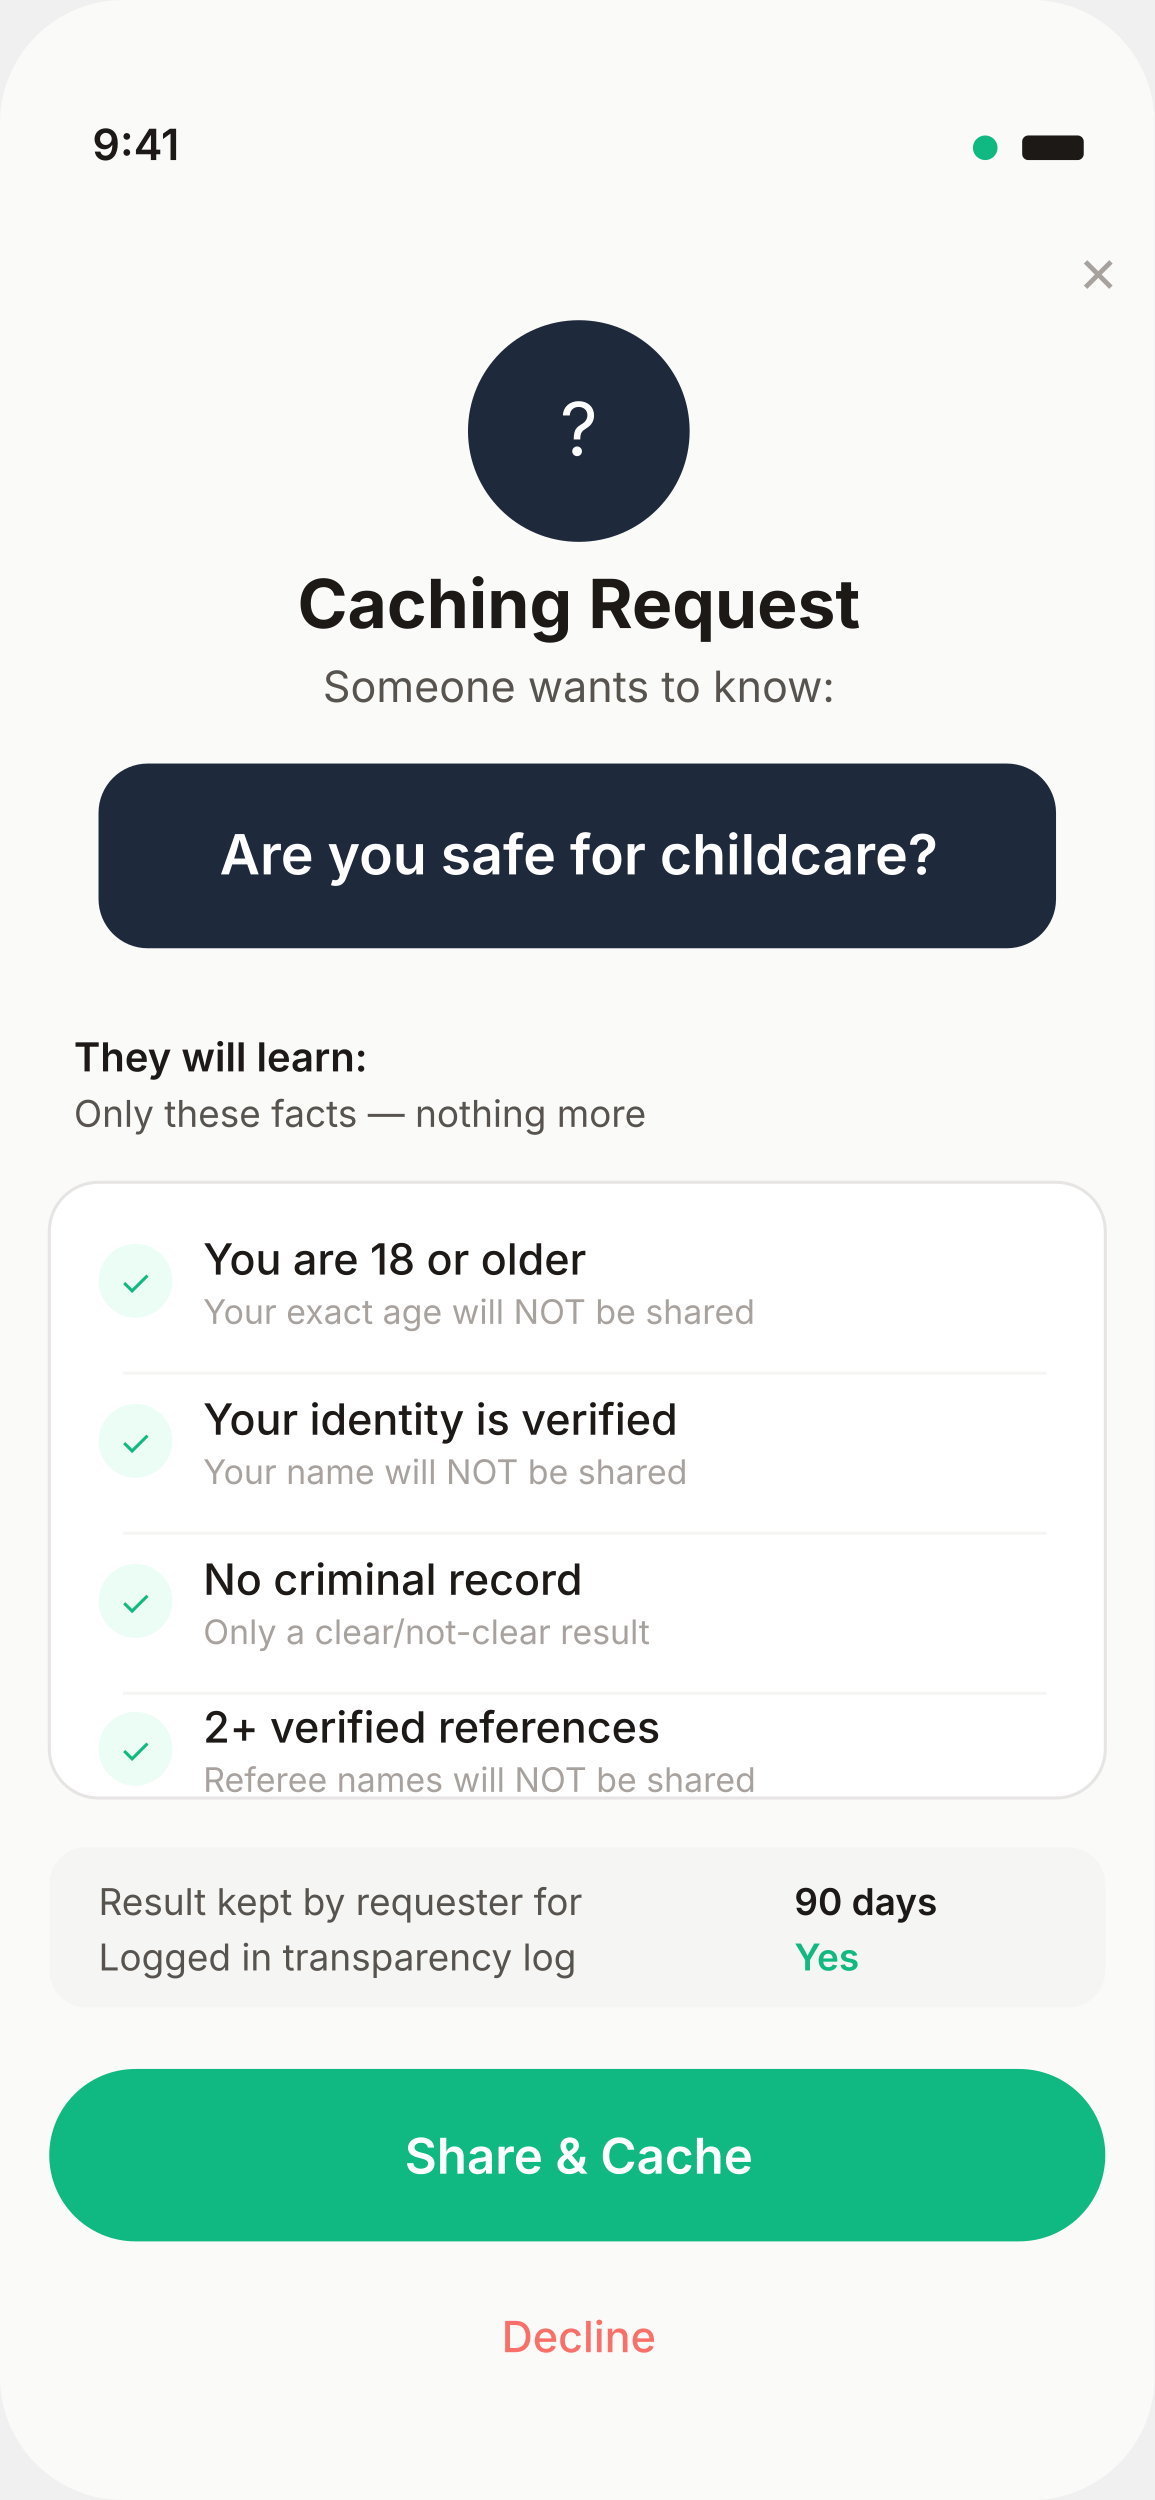
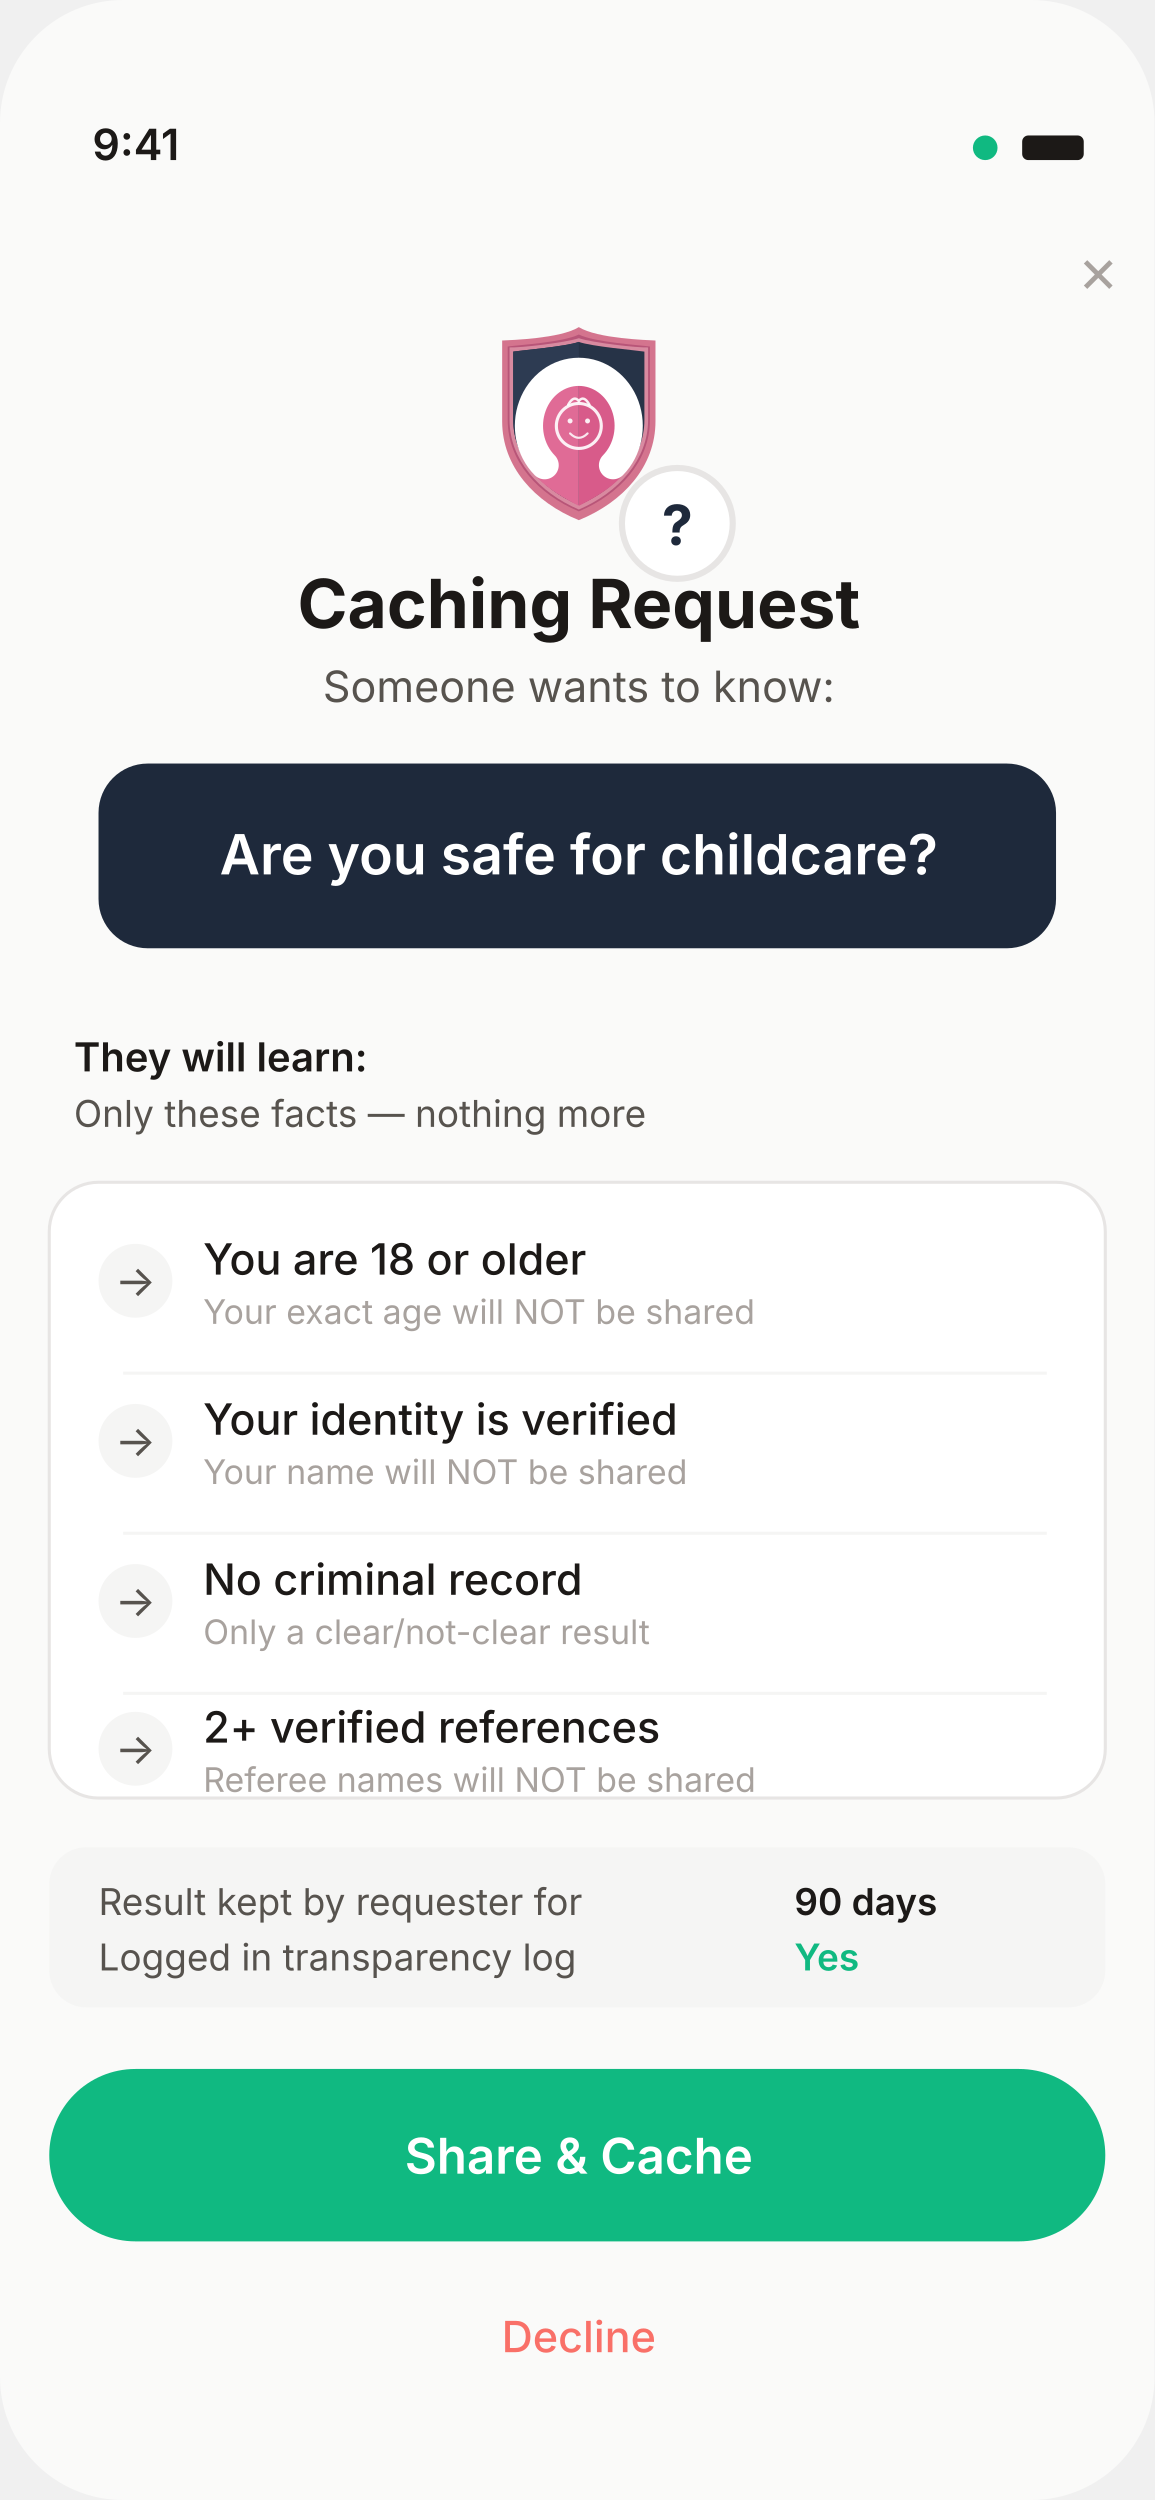
<svg xmlns="http://www.w3.org/2000/svg" viewBox="0 0 375 812" width="375" height="812">
+   <defs>
+     <symbol id="childcare-shield" viewBox="0 0 400 520">
+       <path d="M 200 35 C 240 60, 348 63, 366 64 V 239 C 366 337, 296 414, 200 453 C 104 414, 34 337, 34 239 V 64 C 52 63, 160 60, 200 35 Z" fill="#D4748E" />
+       <path d="M 200 51 C 234 68, 334 74, 354 77 V 236 C 354 326, 288 397, 200 434 C 112 397, 46 326, 46 236 V 77 C 66 74, 166 68, 200 51 Z" fill="#B85578" />
+       <path d="M 200 59 C 230 69, 328 80, 350 79 V 236 C 350 322, 286 393, 200 430 C 114 393, 50 322, 50 236 V 79 C 72 80, 170 69, 200 59 Z" fill="#D88AA0" />
+       <path d="M 200 67 C 228 77, 322 85, 342 88 V 236 C 342 318, 280 386, 200 420 C 120 386, 58 318, 58 236 V 88 C 78 85, 172 77, 200 67 Z" fill="#263347" />
+       <path d="M 200 67 C 172 77, 78 85, 58 88 V 236 C 58 318, 120 386, 200 420 Z" fill="#2D3B52" />
+       <path d="M 200 142 C 280 142, 330 165, 326 278 C 324 347, 268 388, 200 422 Z" fill="#D85B8A" />
+       <path d="M 200 142 C 120 142, 70 165, 74 278 C 76 347, 132 388, 200 422 Z" fill="#E06B96" />
+       <path d="M 274 334 A 108 117 0 1 0 126 334" fill="none" stroke="#fff" stroke-width="61" stroke-linecap="round" />
+       <g transform="matrix(1.3514, 0, 0, 1.3514, -70.28, -51.0)">
+         <circle cx="200" cy="222" r="36" fill="none" stroke="#fff" stroke-width="5" opacity="0.9" />
+         <circle cx="186" cy="214" r="4" fill="#fff" opacity="0.9" />
+         <circle cx="214" cy="214" r="4" fill="#fff" opacity="0.9" />
+         <path d="M 186,234 Q 200,248 214,234" fill="none" stroke="#fff" stroke-width="3.5" stroke-linecap="round" opacity="0.85" />
+         <path d="M 183,188 Q 192,172 200,182 Q 208,172 217,188" fill="none" stroke="#fff" stroke-width="4" stroke-linecap="round" opacity="0.9" />
+       </g>
+     </symbol>
+   </defs>
  <rect width="375" height="812" rx="40" fill="#FAFAF9" />
  <text x="30" y="52" font-family="Inter, sans-serif" font-size="14" font-weight="600" fill="#1C1917">9:41</text>
  <circle cx="320" cy="48" r="4" fill="#10B981" />
  <rect x="332" y="44" width="20" height="8" rx="2" fill="#1C1917" />
  <text x="350" y="95" font-family="Inter, sans-serif" font-size="16" fill="#A8A29E">✕</text>
-   <circle cx="188" cy="140" r="36" fill="#1E293B" />
-   <text x="188" y="148" text-anchor="middle" font-family="Inter, sans-serif" font-size="24" fill="#FFFFFF">?</text>
+   <use href="#childcare-shield" x="158" y="101" width="60" height="78" />
+   <circle cx="220" cy="170" r="18" fill="#FFFFFF" stroke="#E7E5E4" stroke-width="2" />
+   <text x="220" y="177" text-anchor="middle" font-family="Inter, sans-serif" font-size="18" font-weight="700" fill="#1E293B">?</text>
  <text x="188" y="204" text-anchor="middle" font-family="Inter, sans-serif" font-size="22" font-weight="700" fill="#1C1917">Caching Request</text>
  <text x="188" y="228" text-anchor="middle" font-family="Inter, sans-serif" font-size="14" fill="#57534E">Someone wants to know:</text>
  <rect x="32" y="248" width="311" height="60" rx="16" fill="#1E293B" />
  <text x="188" y="284" text-anchor="middle" font-family="Inter, sans-serif" font-size="18" font-weight="600" fill="#FFFFFF">Are you safe for childcare?</text>
  <text x="24" y="348" font-family="Inter, sans-serif" font-size="13" font-weight="600" fill="#1C1917">They will learn:</text>
  <text x="24" y="366" font-family="Inter, sans-serif" font-size="12" fill="#57534E">Only these facts — nothing more</text>
  <rect x="16" y="384" width="343" height="200" rx="16" fill="#FFFFFF" stroke="#E7E5E4" stroke-width="1" />
-   <circle cx="44" cy="416" r="12" fill="#ECFDF5" />
-   <text x="44" y="421" text-anchor="middle" font-family="Inter, sans-serif" font-size="12" fill="#10B981">✓</text>
+   <circle cx="44" cy="416" r="12" fill="#F5F5F4" />
+   <text x="44" y="421" text-anchor="middle" font-family="Inter, sans-serif" font-size="14" fill="#57534E">→</text>
  <text x="66" y="414" font-family="Inter, sans-serif" font-size="14" font-weight="500" fill="#1C1917">You are 18 or older</text>
  <text x="66" y="430" font-family="Inter, sans-serif" font-size="11" fill="#A8A29E">Your exact age will NOT be shared</text>
  <line x1="40" y1="446" x2="340" y2="446" stroke="#F5F5F4" stroke-width="1" />
-   <circle cx="44" cy="468" r="12" fill="#ECFDF5" />
-   <text x="44" y="473" text-anchor="middle" font-family="Inter, sans-serif" font-size="12" fill="#10B981">✓</text>
+   <circle cx="44" cy="468" r="12" fill="#F5F5F4" />
+   <text x="44" y="473" text-anchor="middle" font-family="Inter, sans-serif" font-size="14" fill="#57534E">→</text>
  <text x="66" y="466" font-family="Inter, sans-serif" font-size="14" font-weight="500" fill="#1C1917">Your identity is verified</text>
  <text x="66" y="482" font-family="Inter, sans-serif" font-size="11" fill="#A8A29E">Your name will NOT be shared</text>
  <line x1="40" y1="498" x2="340" y2="498" stroke="#F5F5F4" stroke-width="1" />
-   <circle cx="44" cy="520" r="12" fill="#ECFDF5" />
-   <text x="44" y="525" text-anchor="middle" font-family="Inter, sans-serif" font-size="12" fill="#10B981">✓</text>
+   <circle cx="44" cy="520" r="12" fill="#F5F5F4" />
+   <text x="44" y="525" text-anchor="middle" font-family="Inter, sans-serif" font-size="14" fill="#57534E">→</text>
  <text x="66" y="518" font-family="Inter, sans-serif" font-size="14" font-weight="500" fill="#1C1917">No criminal record</text>
  <text x="66" y="534" font-family="Inter, sans-serif" font-size="11" fill="#A8A29E">Only a clear/not-clear result</text>
  <line x1="40" y1="550" x2="340" y2="550" stroke="#F5F5F4" stroke-width="1" />
-   <circle cx="44" cy="568" r="12" fill="#ECFDF5" />
-   <text x="44" y="573" text-anchor="middle" font-family="Inter, sans-serif" font-size="12" fill="#10B981">✓</text>
+   <circle cx="44" cy="568" r="12" fill="#F5F5F4" />
+   <text x="44" y="573" text-anchor="middle" font-family="Inter, sans-serif" font-size="14" fill="#57534E">→</text>
  <text x="66" y="566" font-family="Inter, sans-serif" font-size="14" font-weight="500" fill="#1C1917">2+ verified references</text>
  <text x="66" y="582" font-family="Inter, sans-serif" font-size="11" fill="#A8A29E">Referee names will NOT be shared</text>
  <rect x="16" y="600" width="343" height="52" rx="12" fill="#F5F5F4" />
  <text x="32" y="622" font-family="Inter, sans-serif" font-size="12" fill="#57534E">Result kept by requester for</text>
  <text x="258" y="622" font-family="Inter, sans-serif" font-size="12" font-weight="600" fill="#1C1917">90 days</text>
  <text x="32" y="640" font-family="Inter, sans-serif" font-size="12" fill="#57534E">Logged in transparency log</text>
  <text x="258" y="640" font-family="Inter, sans-serif" font-size="12" font-weight="600" fill="#10B981">Yes</text>
  <rect x="16" y="672" width="343" height="56" rx="28" fill="#10B981" />
  <text x="188" y="706" text-anchor="middle" font-family="Inter, sans-serif" font-size="16" font-weight="600" fill="#FFFFFF">Share &amp; Cache</text>
  <rect x="16" y="736" width="343" height="44" rx="22" fill="none" />
  <text x="188" y="764" text-anchor="middle" font-family="Inter, sans-serif" font-size="14" font-weight="500" fill="#F97068">Decline</text>
</svg>
